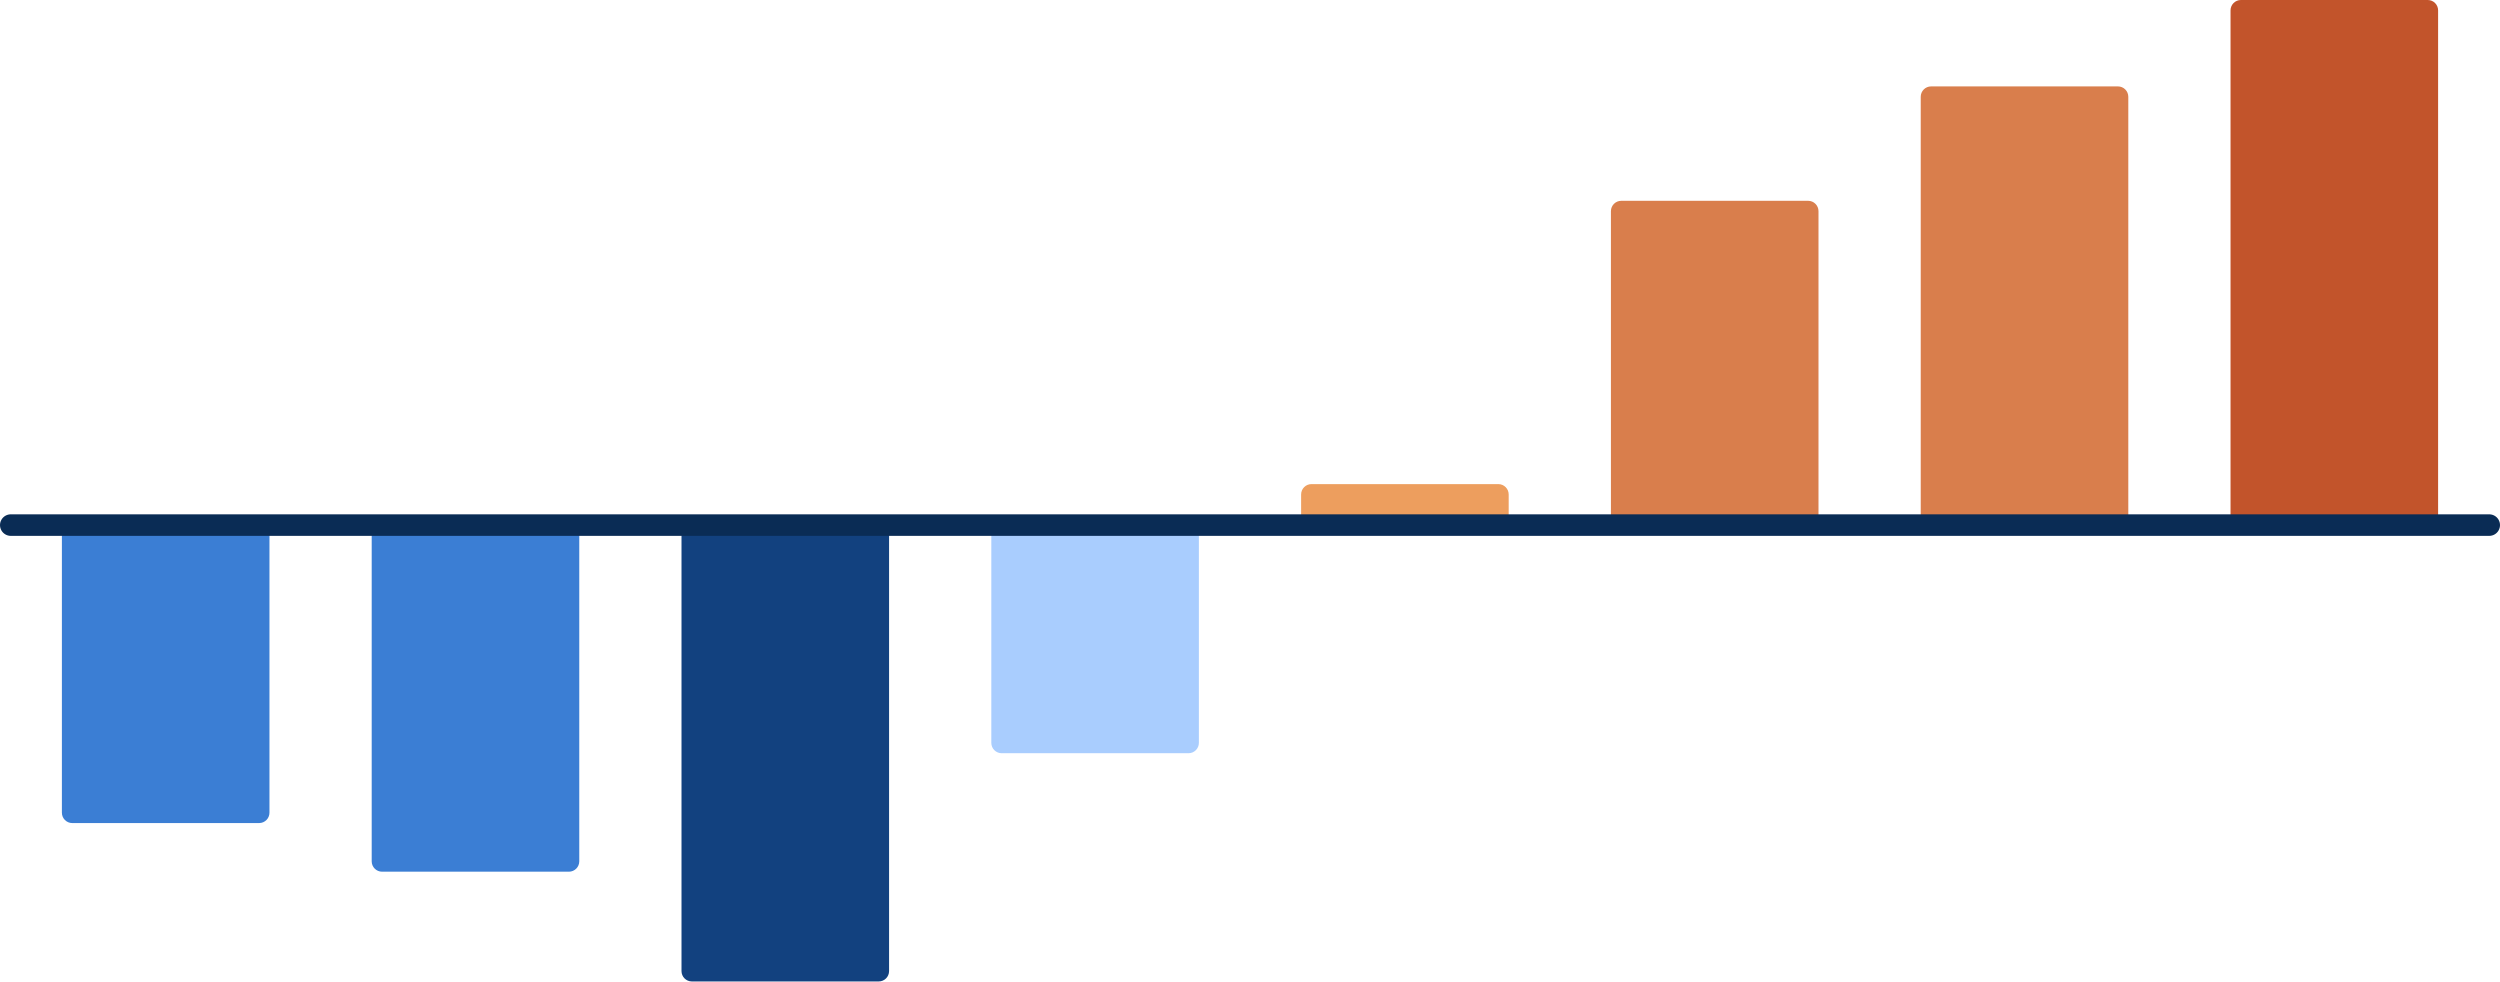
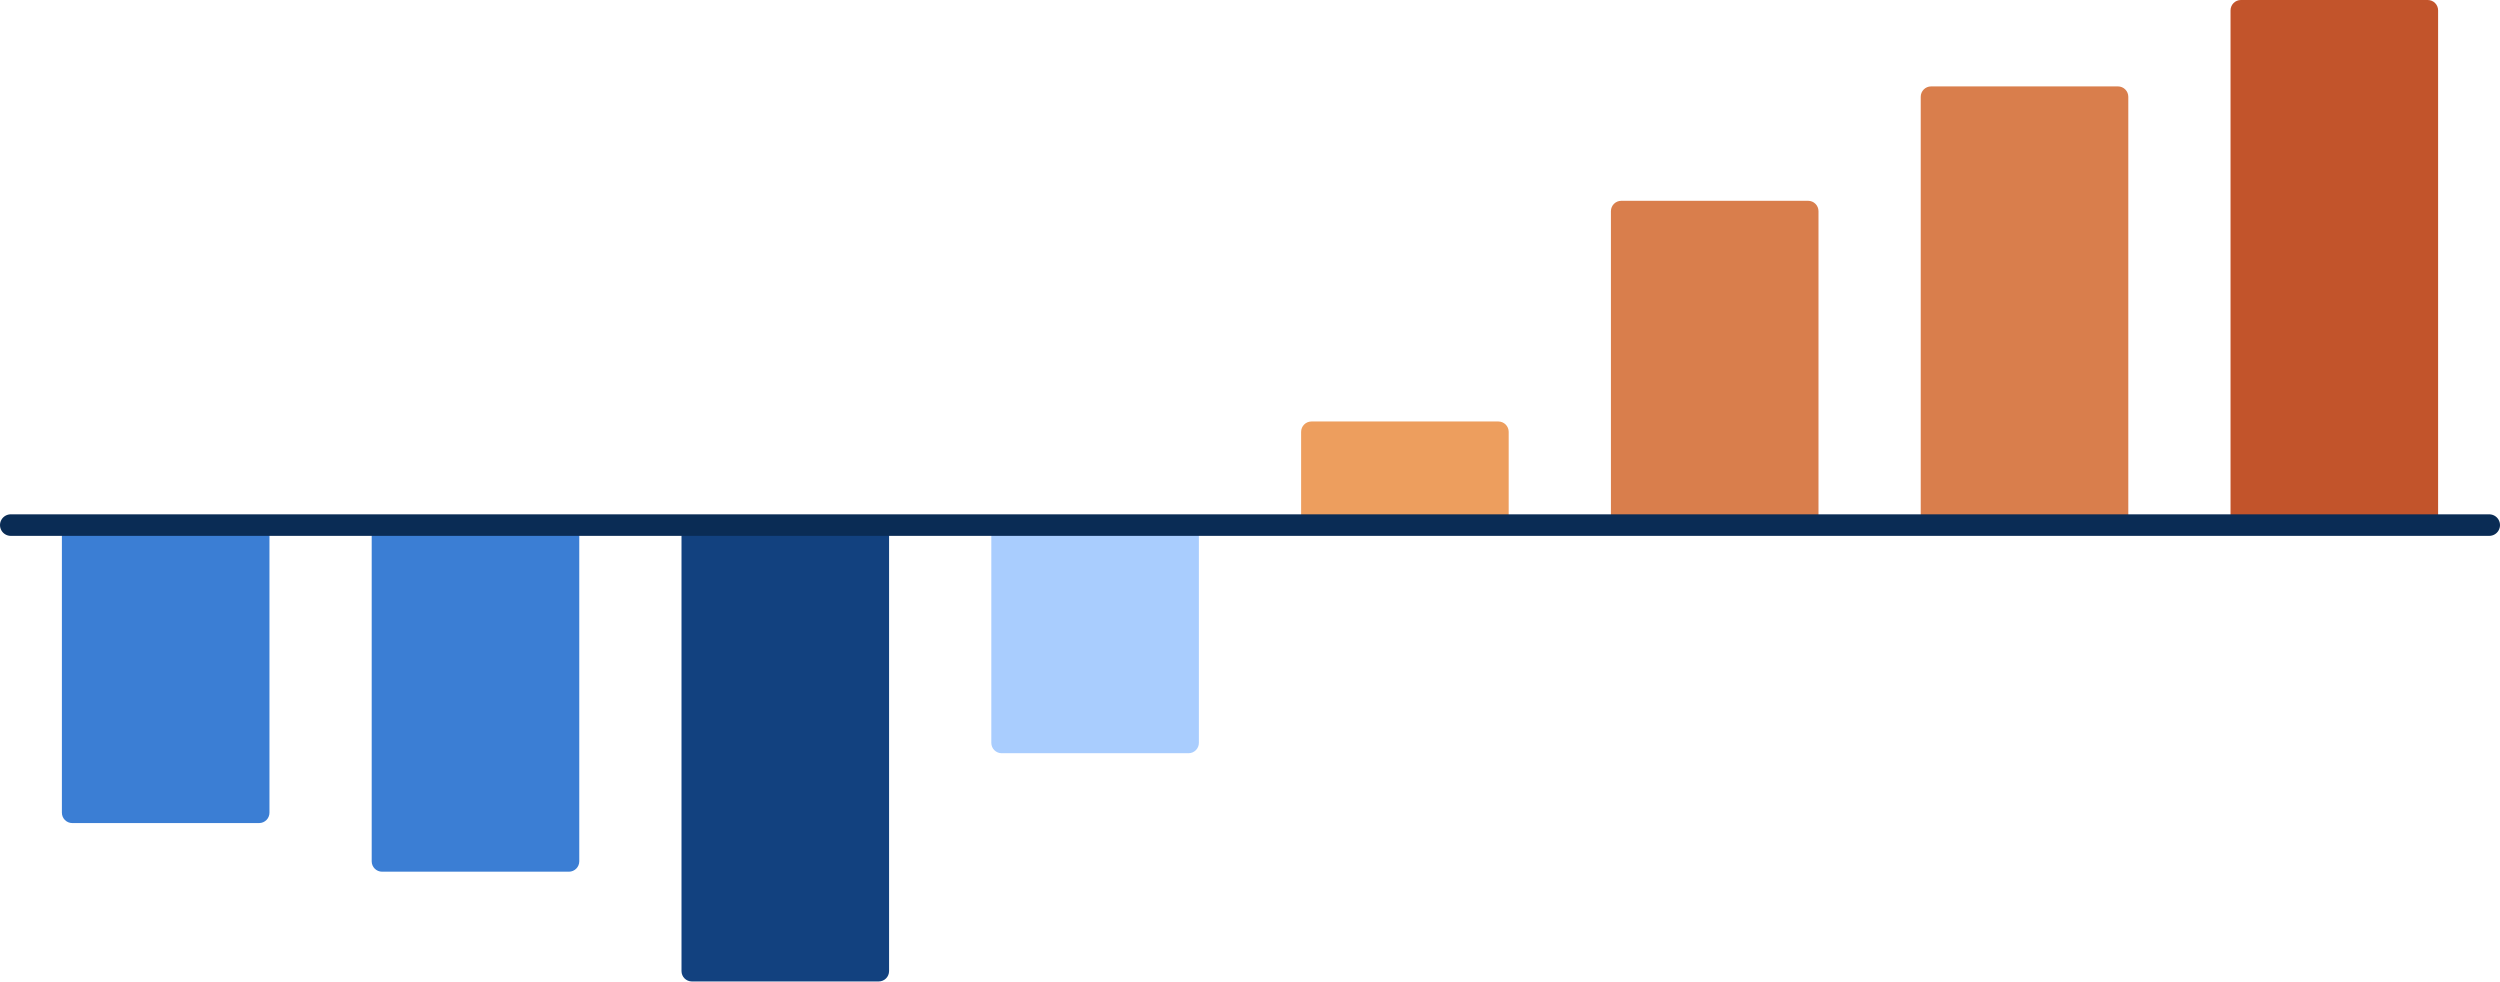
<svg xmlns="http://www.w3.org/2000/svg" viewBox="37.44 57.288 965.12 378.891" role="img" aria-label="CGIAR Climate Commons">
  <rect x="61.334" width="80.132" y="260" height="115.033" rx="4.007" fill="#3b7ed4" />
  <rect x="180.934" width="80.132" y="260" height="133.806" rx="4.007" fill="#3b7ed4" />
  <rect x="300.534" width="80.132" y="260" height="176.179" rx="4.007" fill="#12417f" />
  <rect x="420.134" width="80.132" y="260" height="88.069" rx="4.007" fill="#a9cdfe" />
-   <rect x="539.734" width="80.132" y="244.175" height="15.825" rx="4.007" fill="#ed9e5e" />
+   <rect x="539.734" width="80.132" y="220" height="40" rx="4.007" fill="#ed9e5e" />
  <rect x="659.334" width="80.132" y="134.807" height="125.193" rx="4.007" fill="#d97e4c" />
  <rect x="778.934" width="80.132" y="90.643" height="169.357" rx="4.007" fill="#d97e4c" />
  <rect x="898.534" width="80.132" y="57.288" height="202.712" rx="4.007" fill="#c2542b" />
  <line x1="41.6" x2="998.4" y1="260" y2="260" stroke="#0a2c55" stroke-width="8.32" stroke-linecap="round" />
</svg>
